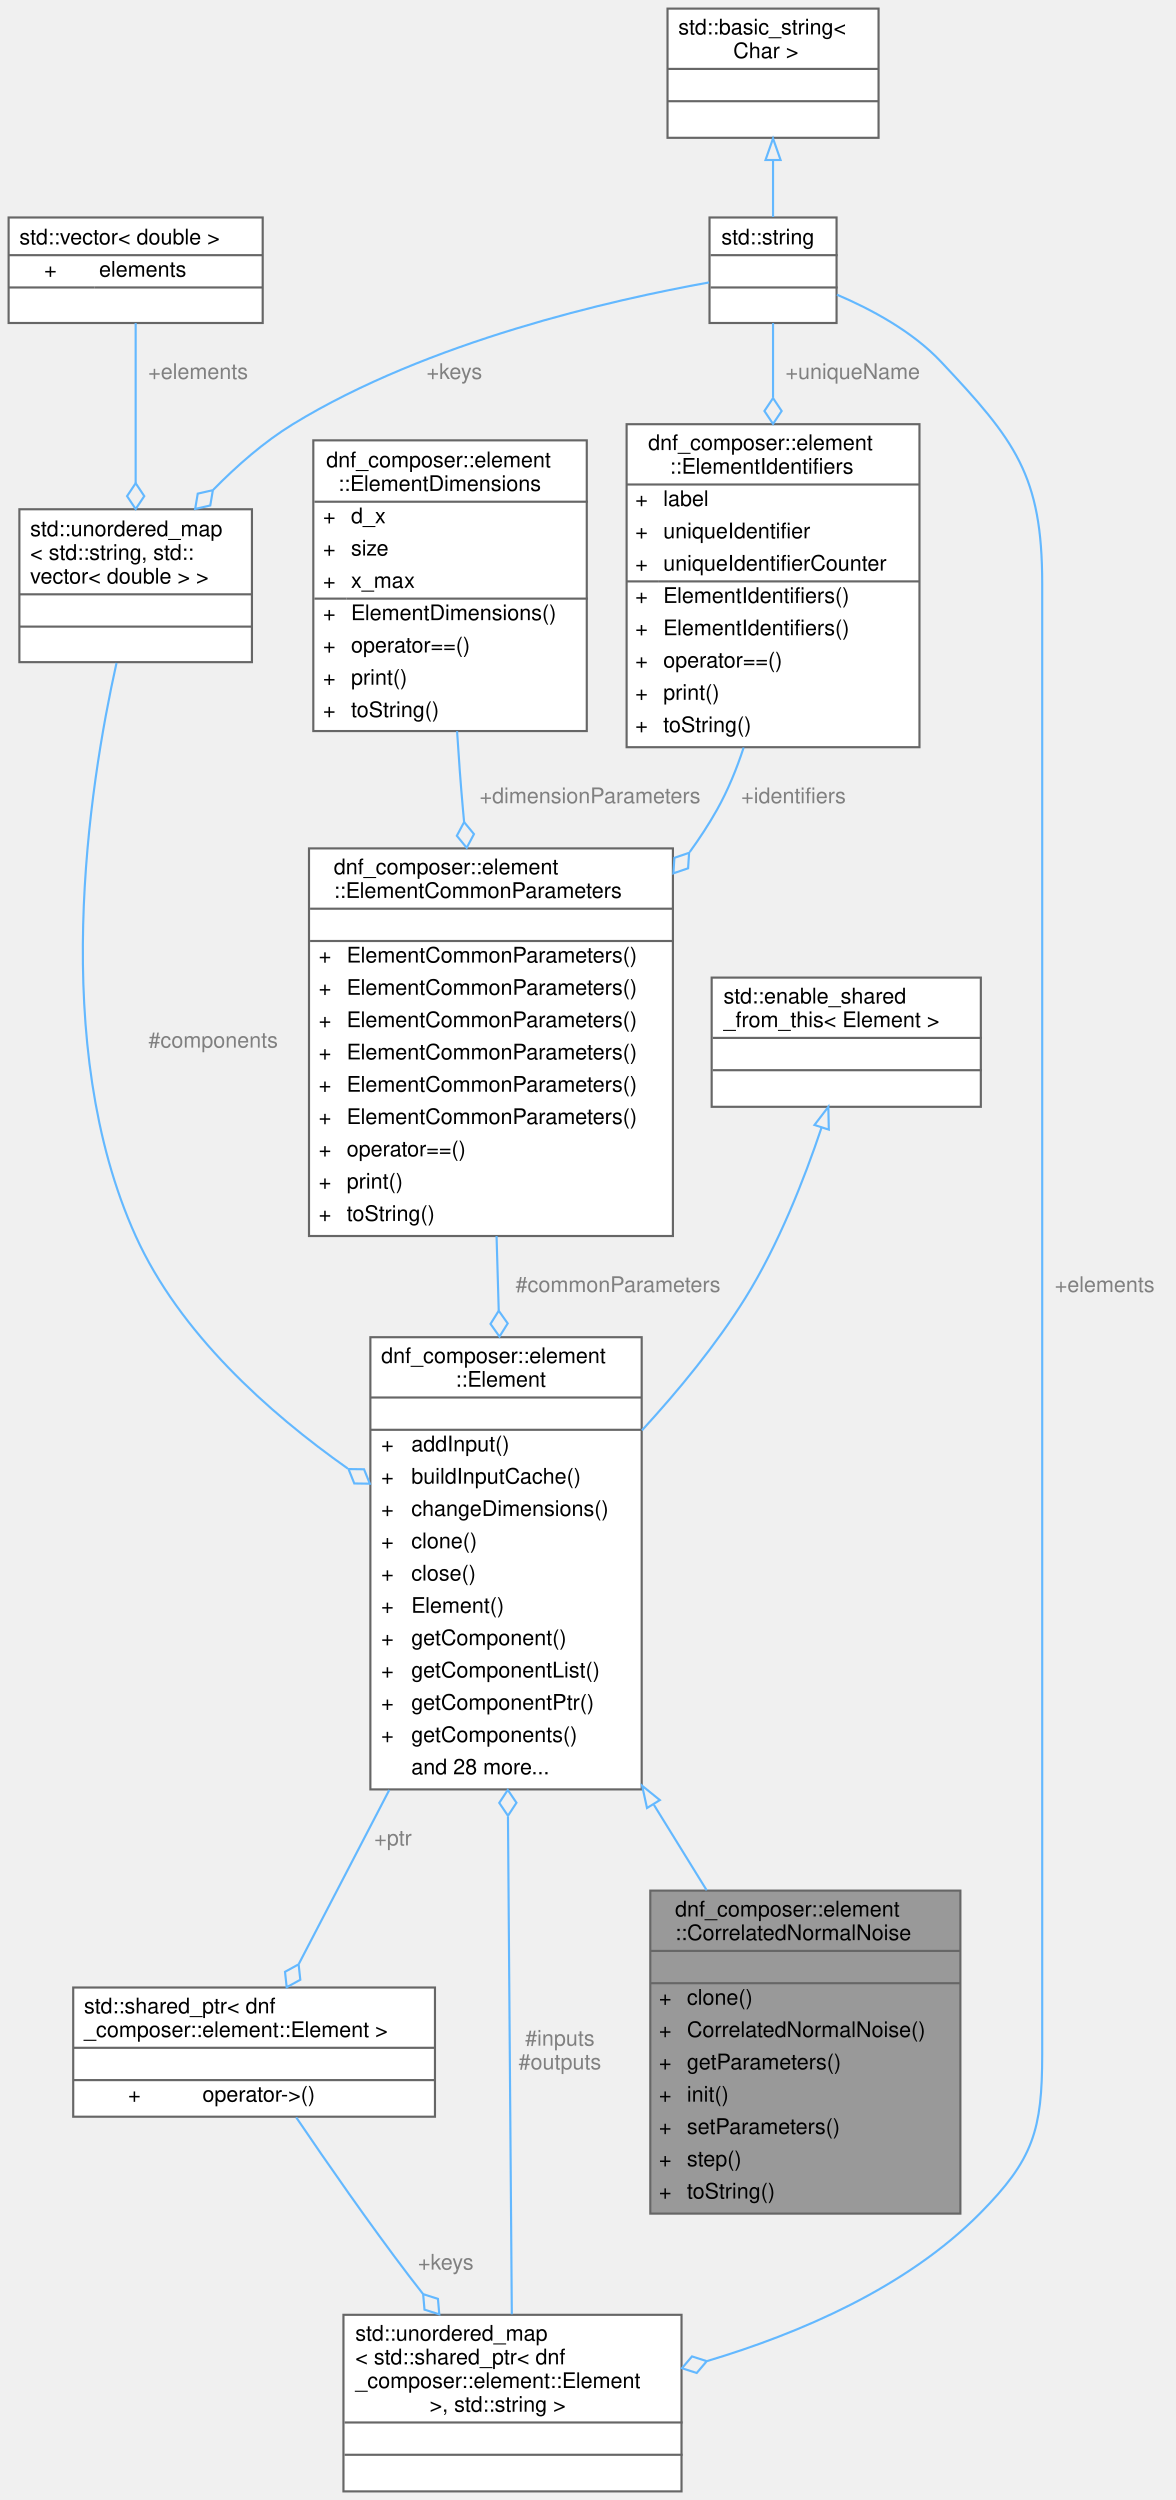
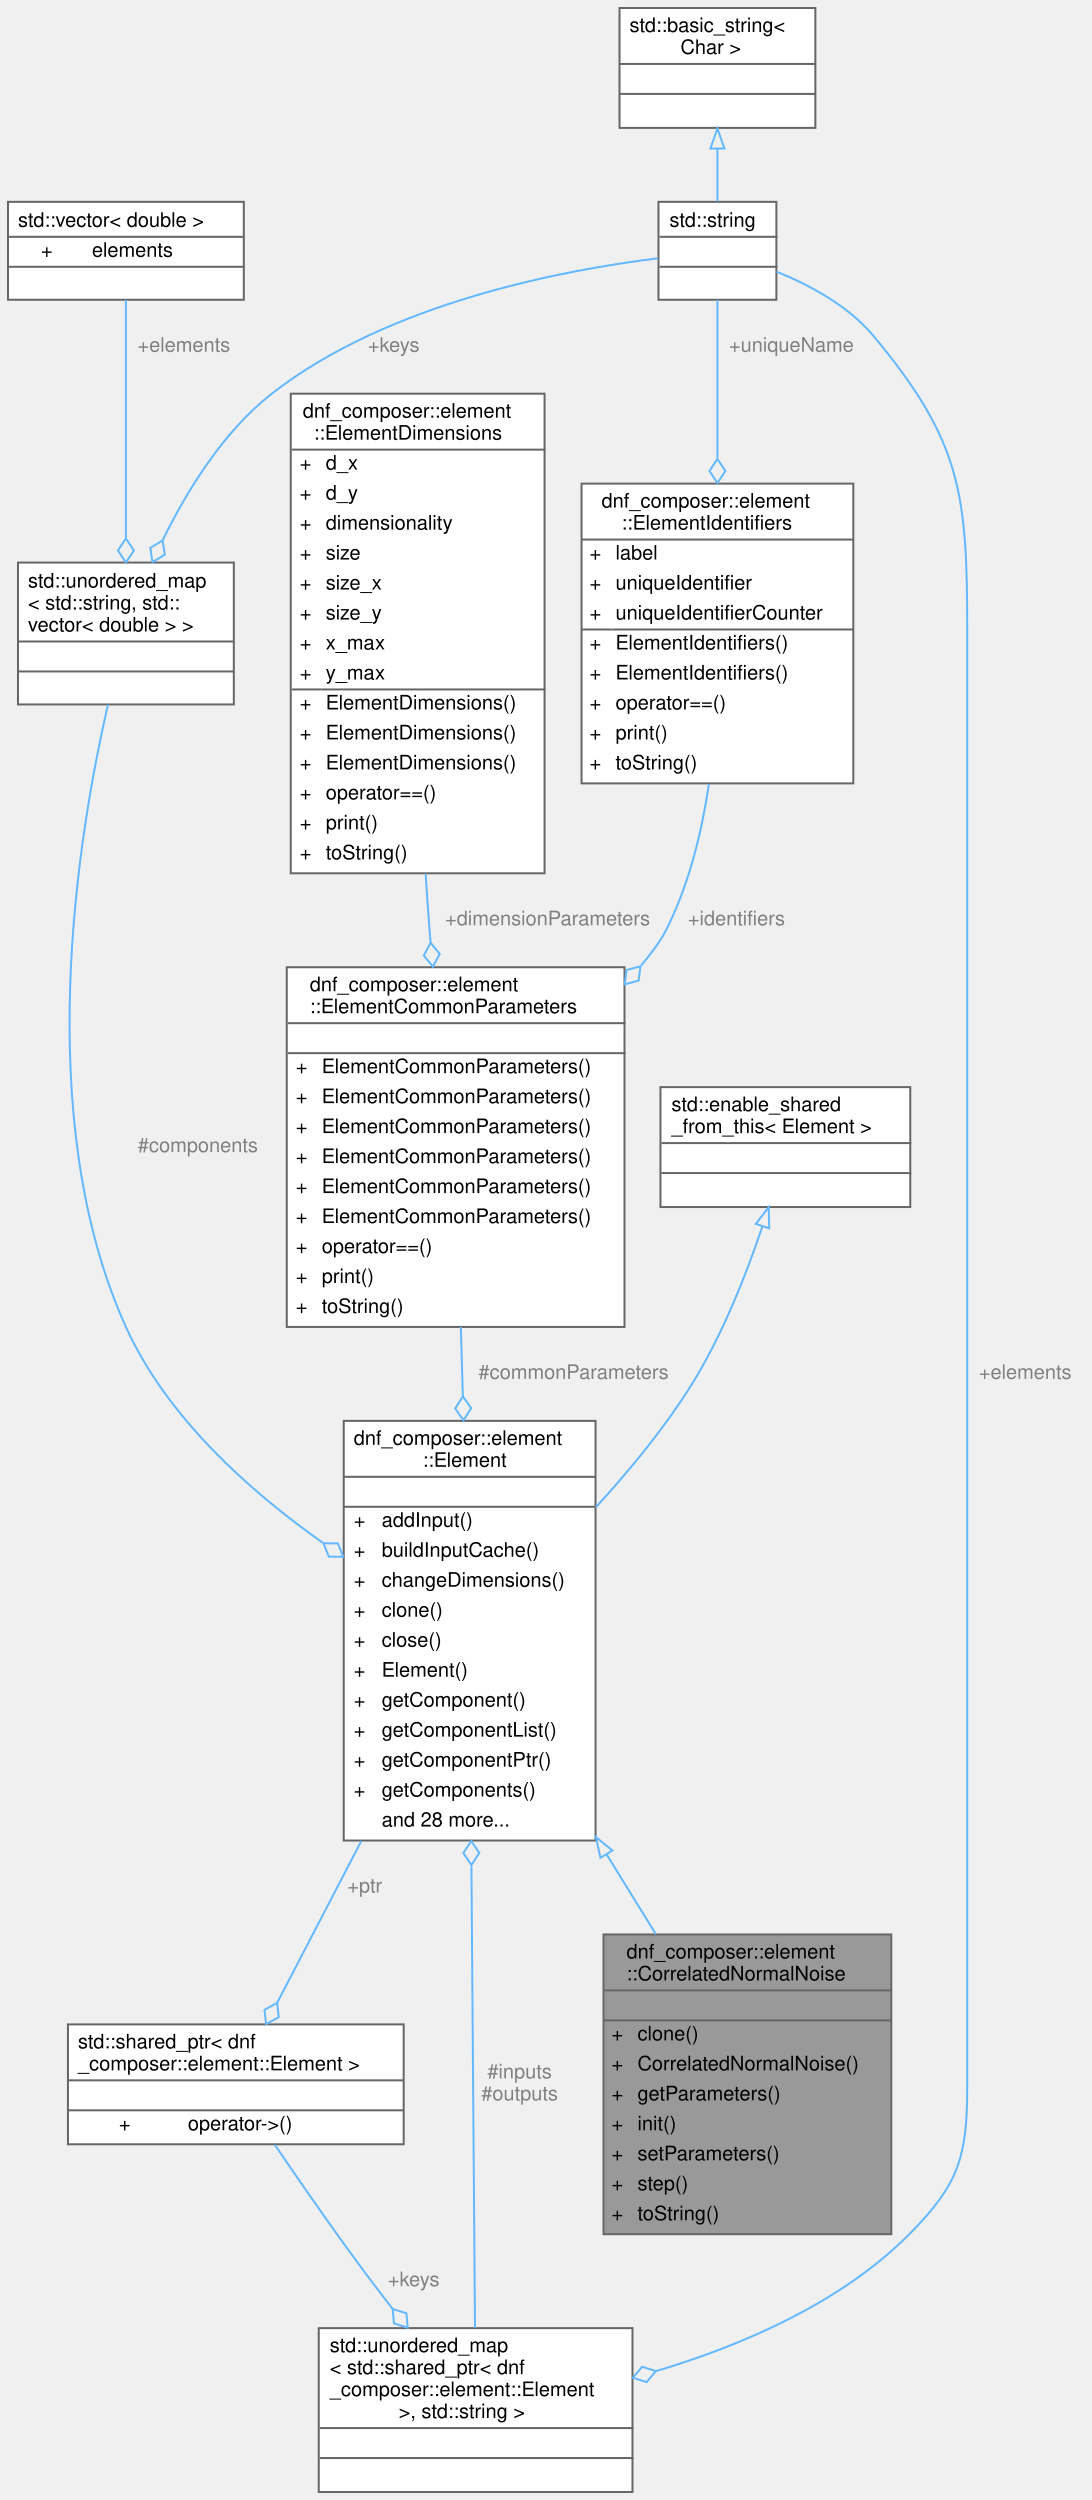
- <svg xmlns="http://www.w3.org/2000/svg" xmlns:xlink="http://www.w3.org/1999/xlink" width="546pt" height="1161pt" viewBox="0.00 0.00 546.00 1161.00">
-   <g id="graph0" class="graph" transform="scale(1 1) rotate(0) translate(4 1157)">
+ <svg xmlns="http://www.w3.org/2000/svg" xmlns:xlink="http://www.w3.org/1999/xlink" width="546pt" height="1251pt" viewBox="0.00 0.00 546.00 1251.00">
+   <g id="graph0" class="graph" transform="scale(1 1) rotate(0) translate(4 1247)">
    <g id="Node000001" class="node">
      <g id="a_Node000001">
        <a xlink:title="Spatially correlated Gaussian noise source — cedar-compatible.">
          <polygon fill="#999999" stroke="transparent" points="442,-279 298,-279 298,-129 442,-129 442,-279" />
          <text text-anchor="start" x="309.5" y="-267" font-family="Helvetica,sans-Serif" font-size="10.00">dnf_composer::element</text>
          <text text-anchor="start" x="309.5" y="-256" font-family="Helvetica,sans-Serif" font-size="10.00">::CorrelatedNormalNoise</text>
          <text text-anchor="start" x="368" y="-241" font-family="Helvetica,sans-Serif" font-size="10.00"> </text>
          <text text-anchor="start" x="302" y="-226" font-family="Helvetica,sans-Serif" font-size="10.00">+</text>
          <text text-anchor="start" x="315" y="-226" font-family="Helvetica,sans-Serif" font-size="10.00">clone()</text>
          <text text-anchor="start" x="302" y="-211" font-family="Helvetica,sans-Serif" font-size="10.00">+</text>
          <text text-anchor="start" x="315" y="-211" font-family="Helvetica,sans-Serif" font-size="10.00">CorrelatedNormalNoise()</text>
          <text text-anchor="start" x="302" y="-196" font-family="Helvetica,sans-Serif" font-size="10.00">+</text>
          <text text-anchor="start" x="315" y="-196" font-family="Helvetica,sans-Serif" font-size="10.00">getParameters()</text>
          <text text-anchor="start" x="302" y="-181" font-family="Helvetica,sans-Serif" font-size="10.00">+</text>
          <text text-anchor="start" x="315" y="-181" font-family="Helvetica,sans-Serif" font-size="10.00">init()</text>
          <text text-anchor="start" x="302" y="-166" font-family="Helvetica,sans-Serif" font-size="10.00">+</text>
          <text text-anchor="start" x="315" y="-166" font-family="Helvetica,sans-Serif" font-size="10.00">setParameters()</text>
          <text text-anchor="start" x="302" y="-151" font-family="Helvetica,sans-Serif" font-size="10.00">+</text>
          <text text-anchor="start" x="315" y="-151" font-family="Helvetica,sans-Serif" font-size="10.00">step()</text>
          <text text-anchor="start" x="302" y="-136" font-family="Helvetica,sans-Serif" font-size="10.00">+</text>
          <text text-anchor="start" x="315" y="-136" font-family="Helvetica,sans-Serif" font-size="10.00">toString()</text>
          <polygon fill="#666666" stroke="#666666" points="298,-251 298,-251 442,-251 442,-251 298,-251" />
          <polygon fill="#666666" stroke="#666666" points="298,-236 298,-236 442,-236 442,-236 298,-236" />
          <polygon fill="none" stroke="#666666" points="298,-129 298,-279 442,-279 442,-129 298,-129" />
        </a>
      </g>
    </g>
    <g id="Node000002" class="node">
      <g id="a_Node000002">
        <a xlink:href="classdnf__composer_1_1element_1_1Element.html" target="_top" xlink:title="Abstract base class for all simulation elements.">
          <polygon fill="white" stroke="transparent" points="294,-536 168,-536 168,-326 294,-326 294,-536" />
          <text text-anchor="start" x="173" y="-524" font-family="Helvetica,sans-Serif" font-size="10.00">dnf_composer::element</text>
          <text text-anchor="start" x="207.5" y="-513" font-family="Helvetica,sans-Serif" font-size="10.00">::Element</text>
          <text text-anchor="start" x="229" y="-498" font-family="Helvetica,sans-Serif" font-size="10.00"> </text>
          <text text-anchor="start" x="173" y="-483" font-family="Helvetica,sans-Serif" font-size="10.00">+</text>
          <text text-anchor="start" x="187" y="-483" font-family="Helvetica,sans-Serif" font-size="10.00">addInput()</text>
          <text text-anchor="start" x="173" y="-468" font-family="Helvetica,sans-Serif" font-size="10.00">+</text>
          <text text-anchor="start" x="187" y="-468" font-family="Helvetica,sans-Serif" font-size="10.00">buildInputCache()</text>
          <text text-anchor="start" x="173" y="-453" font-family="Helvetica,sans-Serif" font-size="10.00">+</text>
          <text text-anchor="start" x="187" y="-453" font-family="Helvetica,sans-Serif" font-size="10.00">changeDimensions()</text>
          <text text-anchor="start" x="173" y="-438" font-family="Helvetica,sans-Serif" font-size="10.00">+</text>
          <text text-anchor="start" x="187" y="-438" font-family="Helvetica,sans-Serif" font-size="10.00">clone()</text>
          <text text-anchor="start" x="173" y="-423" font-family="Helvetica,sans-Serif" font-size="10.00">+</text>
          <text text-anchor="start" x="187" y="-423" font-family="Helvetica,sans-Serif" font-size="10.00">close()</text>
          <text text-anchor="start" x="173" y="-408" font-family="Helvetica,sans-Serif" font-size="10.00">+</text>
          <text text-anchor="start" x="187" y="-408" font-family="Helvetica,sans-Serif" font-size="10.00">Element()</text>
          <text text-anchor="start" x="173" y="-393" font-family="Helvetica,sans-Serif" font-size="10.00">+</text>
          <text text-anchor="start" x="187" y="-393" font-family="Helvetica,sans-Serif" font-size="10.00">getComponent()</text>
          <text text-anchor="start" x="173" y="-378" font-family="Helvetica,sans-Serif" font-size="10.00">+</text>
          <text text-anchor="start" x="187" y="-378" font-family="Helvetica,sans-Serif" font-size="10.00">getComponentList()</text>
          <text text-anchor="start" x="173" y="-363" font-family="Helvetica,sans-Serif" font-size="10.00">+</text>
          <text text-anchor="start" x="187" y="-363" font-family="Helvetica,sans-Serif" font-size="10.00">getComponentPtr()</text>
          <text text-anchor="start" x="173" y="-348" font-family="Helvetica,sans-Serif" font-size="10.00">+</text>
          <text text-anchor="start" x="187" y="-348" font-family="Helvetica,sans-Serif" font-size="10.00">getComponents()</text>
          <text text-anchor="start" x="187" y="-333" font-family="Helvetica,sans-Serif" font-size="10.00">and 28 more...</text>
          <polygon fill="#666666" stroke="#666666" points="168,-508 168,-508 294,-508 294,-508 168,-508" />
          <polygon fill="#666666" stroke="#666666" points="168,-493 168,-493 294,-493 294,-493 168,-493" />
          <polygon fill="none" stroke="#666666" points="168,-326 168,-536 294,-536 294,-326 168,-326" />
        </a>
      </g>
    </g>
    <g id="edge1_Node000001_Node000002" class="edge">
      <g id="a_edge1_Node000001_Node000002">
        <a xlink:title=" ">
          <path fill="none" stroke="#63b8ff" d="M299.66,-318.86C307.98,-305.39 316.33,-291.88 324.2,-279.13" />
          <polygon fill="none" stroke="#63b8ff" points="296.47,-317.36 294.2,-327.7 302.43,-321.04 296.47,-317.36" />
        </a>
      </g>
    </g>
    <g id="Node000012" class="node">
      <g id="a_Node000012">
        <a xlink:title=" ">
          <polygon fill="white" stroke="transparent" points="198,-234 30,-234 30,-174 198,-174 198,-234" />
          <text text-anchor="start" x="35" y="-222" font-family="Helvetica,sans-Serif" font-size="10.00">std::shared_ptr&lt; dnf</text>
          <text text-anchor="start" x="35" y="-211" font-family="Helvetica,sans-Serif" font-size="10.00">_composer::element::Element &gt;</text>
          <text text-anchor="start" x="112" y="-196" font-family="Helvetica,sans-Serif" font-size="10.00"> </text>
          <text text-anchor="start" x="55.5" y="-181" font-family="Helvetica,sans-Serif" font-size="10.00">+</text>
          <text text-anchor="start" x="90" y="-181" font-family="Helvetica,sans-Serif" font-size="10.00">operator-&gt;()</text>
          <polygon fill="#666666" stroke="#666666" points="30,-206 30,-206 198,-206 198,-206 30,-206" />
          <polygon fill="#666666" stroke="#666666" points="30,-191 30,-191 198,-191 198,-191 30,-191" />
          <polygon fill="none" stroke="#666666" points="30,-174 30,-234 198,-234 198,-174 30,-174" />
        </a>
      </g>
    </g>
    <g id="edge13_Node000012_Node000002" class="edge">
      <g id="a_edge13_Node000012_Node000002">
        <a xlink:title=" ">
          <path fill="none" stroke="#63b8ff" d="M176.78,-325.73C161.85,-297.02 146.54,-267.58 134.78,-244.97" />
          <polygon fill="none" stroke="#63b8ff" points="134.68,-244.77 128.36,-241.29 129.14,-234.12 135.46,-237.6 134.68,-244.77" />
        </a>
      </g>
      <text text-anchor="middle" x="178.5" y="-300" font-family="Helvetica,sans-Serif" font-size="10.00" fill="grey"> +ptr</text>
    </g>
    <g id="Node000003" class="node">
      <g id="a_Node000003">
        <a xlink:title=" ">
          <polygon fill="white" stroke="transparent" points="451.5,-703 326.5,-703 326.5,-643 451.5,-643 451.5,-703" />
          <text text-anchor="start" x="332" y="-691" font-family="Helvetica,sans-Serif" font-size="10.00">std::enable_shared</text>
          <text text-anchor="start" x="332" y="-680" font-family="Helvetica,sans-Serif" font-size="10.00">_from_this&lt; Element &gt;</text>
          <text text-anchor="start" x="387.5" y="-665" font-family="Helvetica,sans-Serif" font-size="10.00"> </text>
          <text text-anchor="start" x="387.5" y="-650" font-family="Helvetica,sans-Serif" font-size="10.00"> </text>
          <polygon fill="#666666" stroke="#666666" points="327,-675 327,-675 452,-675 452,-675 327,-675" />
          <polygon fill="#666666" stroke="#666666" points="327,-660 327,-660 452,-660 452,-660 327,-660" />
          <polygon fill="none" stroke="#666666" points="326.5,-643 326.5,-703 451.5,-703 451.5,-643 326.5,-643" />
        </a>
      </g>
    </g>
    <g id="edge2_Node000002_Node000003" class="edge">
      <g id="a_edge2_Node000002_Node000003">
        <a xlink:title=" ">
          <path fill="none" stroke="#63b8ff" d="M377.48,-633.21C369.46,-609.34 357.44,-578.71 342,-554 328.57,-532.51 311.16,-511.3 294.12,-492.74" />
          <polygon fill="none" stroke="#63b8ff" points="374.24,-634.56 380.67,-642.98 380.9,-632.39 374.24,-634.56" />
        </a>
      </g>
    </g>
    <g id="Node000004" class="node">
      <g id="a_Node000004">
-         <a xlink:href="structdnf__composer_1_1element_1_1ElementCommonParameters.html" target="_top" xlink:title="Bundles identity and spatial dimensions passed to every Element constructor.">
+         <a xlink:href="structdnf__composer_1_1element_1_1ElementCommonParameters.html" target="_top" xlink:title=" ">
          <polygon fill="white" stroke="transparent" points="308.5,-763 139.5,-763 139.5,-583 308.5,-583 308.5,-763" />
          <text text-anchor="start" x="151" y="-751" font-family="Helvetica,sans-Serif" font-size="10.00">dnf_composer::element</text>
          <text text-anchor="start" x="151" y="-740" font-family="Helvetica,sans-Serif" font-size="10.00">::ElementCommonParameters</text>
          <text text-anchor="start" x="222.5" y="-725" font-family="Helvetica,sans-Serif" font-size="10.00"> </text>
          <text text-anchor="start" x="144" y="-710" font-family="Helvetica,sans-Serif" font-size="10.00">+</text>
          <text text-anchor="start" x="157" y="-710" font-family="Helvetica,sans-Serif" font-size="10.00">ElementCommonParameters()</text>
          <text text-anchor="start" x="144" y="-695" font-family="Helvetica,sans-Serif" font-size="10.00">+</text>
          <text text-anchor="start" x="157" y="-695" font-family="Helvetica,sans-Serif" font-size="10.00">ElementCommonParameters()</text>
          <text text-anchor="start" x="144" y="-680" font-family="Helvetica,sans-Serif" font-size="10.00">+</text>
          <text text-anchor="start" x="157" y="-680" font-family="Helvetica,sans-Serif" font-size="10.00">ElementCommonParameters()</text>
          <text text-anchor="start" x="144" y="-665" font-family="Helvetica,sans-Serif" font-size="10.00">+</text>
          <text text-anchor="start" x="157" y="-665" font-family="Helvetica,sans-Serif" font-size="10.00">ElementCommonParameters()</text>
          <text text-anchor="start" x="144" y="-650" font-family="Helvetica,sans-Serif" font-size="10.00">+</text>
          <text text-anchor="start" x="157" y="-650" font-family="Helvetica,sans-Serif" font-size="10.00">ElementCommonParameters()</text>
          <text text-anchor="start" x="144" y="-635" font-family="Helvetica,sans-Serif" font-size="10.00">+</text>
          <text text-anchor="start" x="157" y="-635" font-family="Helvetica,sans-Serif" font-size="10.00">ElementCommonParameters()</text>
          <text text-anchor="start" x="144" y="-620" font-family="Helvetica,sans-Serif" font-size="10.00">+</text>
          <text text-anchor="start" x="157" y="-620" font-family="Helvetica,sans-Serif" font-size="10.00">operator==()</text>
          <text text-anchor="start" x="144" y="-605" font-family="Helvetica,sans-Serif" font-size="10.00">+</text>
          <text text-anchor="start" x="157" y="-605" font-family="Helvetica,sans-Serif" font-size="10.00">print()</text>
          <text text-anchor="start" x="144" y="-590" font-family="Helvetica,sans-Serif" font-size="10.00">+</text>
          <text text-anchor="start" x="157" y="-590" font-family="Helvetica,sans-Serif" font-size="10.00">toString()</text>
          <polygon fill="#666666" stroke="#666666" points="140,-735 140,-735 309,-735 309,-735 140,-735" />
          <polygon fill="#666666" stroke="#666666" points="140,-720 140,-720 309,-720 309,-720 140,-720" />
          <polygon fill="none" stroke="#666666" points="139.5,-583 139.5,-763 308.5,-763 308.5,-583 139.5,-583" />
        </a>
      </g>
    </g>
    <g id="edge3_Node000002_Node000004" class="edge">
      <g id="a_edge3_Node000002_Node000004">
        <a xlink:title=" ">
          <path fill="none" stroke="#63b8ff" d="M226.6,-582.97C226.93,-571.69 227.27,-560.01 227.61,-548.37" />
          <polygon fill="none" stroke="#63b8ff" points="227.61,-548.28 223.79,-542.17 227.96,-536.28 231.78,-542.4 227.61,-548.28" />
        </a>
      </g>
      <text text-anchor="middle" x="283" y="-557" font-family="Helvetica,sans-Serif" font-size="10.00" fill="grey"> #commonParameters</text>
    </g>
    <g id="Node000005" class="node">
      <g id="a_Node000005">
-         <a xlink:href="structdnf__composer_1_1element_1_1ElementIdentifiers.html" target="_top" xlink:title="Identity information for an element: numeric ID, name, and type label.">
-           <polygon fill="white" stroke="transparent" points="423,-960 287,-960 287,-810 423,-810 423,-960" />
-           <text text-anchor="start" x="297" y="-948" font-family="Helvetica,sans-Serif" font-size="10.00">dnf_composer::element</text>
-           <text text-anchor="start" x="307" y="-937" font-family="Helvetica,sans-Serif" font-size="10.00">::ElementIdentifiers</text>
+         <a xlink:href="structdnf__composer_1_1element_1_1ElementIdentifiers.html" target="_top" xlink:title=" ">
+           <polygon fill="white" stroke="transparent" points="423,-1005 287,-1005 287,-855 423,-855 423,-1005" />
+           <text text-anchor="start" x="297" y="-993" font-family="Helvetica,sans-Serif" font-size="10.00">dnf_composer::element</text>
+           <text text-anchor="start" x="307" y="-982" font-family="Helvetica,sans-Serif" font-size="10.00">::ElementIdentifiers</text>
+           <text text-anchor="start" x="291" y="-967" font-family="Helvetica,sans-Serif" font-size="10.00">+</text>
+           <text text-anchor="start" x="304" y="-967" font-family="Helvetica,sans-Serif" font-size="10.00">label</text>
+           <text text-anchor="start" x="291" y="-952" font-family="Helvetica,sans-Serif" font-size="10.00">+</text>
+           <text text-anchor="start" x="304" y="-952" font-family="Helvetica,sans-Serif" font-size="10.00">uniqueIdentifier</text>
+           <text text-anchor="start" x="291" y="-937" font-family="Helvetica,sans-Serif" font-size="10.00">+</text>
+           <text text-anchor="start" x="304" y="-937" font-family="Helvetica,sans-Serif" font-size="10.00">uniqueIdentifierCounter</text>
          <text text-anchor="start" x="291" y="-922" font-family="Helvetica,sans-Serif" font-size="10.00">+</text>
-           <text text-anchor="start" x="304" y="-922" font-family="Helvetica,sans-Serif" font-size="10.00">label</text>
+           <text text-anchor="start" x="304" y="-922" font-family="Helvetica,sans-Serif" font-size="10.00">ElementIdentifiers()</text>
          <text text-anchor="start" x="291" y="-907" font-family="Helvetica,sans-Serif" font-size="10.00">+</text>
-           <text text-anchor="start" x="304" y="-907" font-family="Helvetica,sans-Serif" font-size="10.00">uniqueIdentifier</text>
+           <text text-anchor="start" x="304" y="-907" font-family="Helvetica,sans-Serif" font-size="10.00">ElementIdentifiers()</text>
          <text text-anchor="start" x="291" y="-892" font-family="Helvetica,sans-Serif" font-size="10.00">+</text>
-           <text text-anchor="start" x="304" y="-892" font-family="Helvetica,sans-Serif" font-size="10.00">uniqueIdentifierCounter</text>
+           <text text-anchor="start" x="304" y="-892" font-family="Helvetica,sans-Serif" font-size="10.00">operator==()</text>
          <text text-anchor="start" x="291" y="-877" font-family="Helvetica,sans-Serif" font-size="10.00">+</text>
-           <text text-anchor="start" x="304" y="-877" font-family="Helvetica,sans-Serif" font-size="10.00">ElementIdentifiers()</text>
+           <text text-anchor="start" x="304" y="-877" font-family="Helvetica,sans-Serif" font-size="10.00">print()</text>
          <text text-anchor="start" x="291" y="-862" font-family="Helvetica,sans-Serif" font-size="10.00">+</text>
-           <text text-anchor="start" x="304" y="-862" font-family="Helvetica,sans-Serif" font-size="10.00">ElementIdentifiers()</text>
-           <text text-anchor="start" x="291" y="-847" font-family="Helvetica,sans-Serif" font-size="10.00">+</text>
-           <text text-anchor="start" x="304" y="-847" font-family="Helvetica,sans-Serif" font-size="10.00">operator==()</text>
-           <text text-anchor="start" x="291" y="-832" font-family="Helvetica,sans-Serif" font-size="10.00">+</text>
-           <text text-anchor="start" x="304" y="-832" font-family="Helvetica,sans-Serif" font-size="10.00">print()</text>
-           <text text-anchor="start" x="291" y="-817" font-family="Helvetica,sans-Serif" font-size="10.00">+</text>
-           <text text-anchor="start" x="304" y="-817" font-family="Helvetica,sans-Serif" font-size="10.00">toString()</text>
-           <polygon fill="#666666" stroke="#666666" points="287,-932 287,-932 423,-932 423,-932 287,-932" />
-           <polygon fill="#666666" stroke="#666666" points="287,-887 287,-887 302,-887 302,-887 287,-887" />
-           <polygon fill="#666666" stroke="#666666" points="302,-887 302,-887 423,-887 423,-887 302,-887" />
-           <polygon fill="none" stroke="#666666" points="287,-810 287,-960 423,-960 423,-810 287,-810" />
+           <text text-anchor="start" x="304" y="-862" font-family="Helvetica,sans-Serif" font-size="10.00">toString()</text>
+           <polygon fill="#666666" stroke="#666666" points="287,-977 287,-977 423,-977 423,-977 287,-977" />
+           <polygon fill="#666666" stroke="#666666" points="287,-932 287,-932 302,-932 302,-932 287,-932" />
+           <polygon fill="#666666" stroke="#666666" points="302,-932 302,-932 423,-932 423,-932 302,-932" />
+           <polygon fill="none" stroke="#666666" points="287,-855 287,-1005 423,-1005 423,-855 287,-855" />
        </a>
      </g>
    </g>
    <g id="edge4_Node000004_Node000005" class="edge">
      <g id="a_edge4_Node000004_Node000005">
        <a xlink:title=" ">
-           <path fill="none" stroke="#63b8ff" d="M341.36,-809.85C338.07,-799.82 334.01,-789.93 329,-781 325.24,-774.3 320.95,-767.72 316.3,-761.32" />
-           <polygon fill="none" stroke="#63b8ff" points="316.02,-760.96 309.19,-758.63 308.72,-751.43 315.55,-753.76 316.02,-760.96" />
+           <path fill="none" stroke="#63b8ff" d="M350.76,-854.69C347.11,-830.2 340.57,-803.5 329,-781 326.59,-776.31 322.3,-770.41 316.8,-763.82" />
+           <polygon fill="none" stroke="#63b8ff" points="316.5,-763.48 309.54,-761.59 308.6,-754.44 315.56,-756.32 316.5,-763.48" />
        </a>
      </g>
      <text text-anchor="middle" x="364.5" y="-784" font-family="Helvetica,sans-Serif" font-size="10.00" fill="grey"> +identifiers</text>
    </g>
    <g id="Node000006" class="node">
      <g id="a_Node000006">
        <a xlink:title=" ">
-           <polygon fill="white" stroke="transparent" points="384.5,-1056 325.5,-1056 325.5,-1007 384.5,-1007 384.5,-1056" />
-           <text text-anchor="start" x="331" y="-1043.5" font-family="Helvetica,sans-Serif" font-size="10.00">std::string</text>
-           <text text-anchor="start" x="353.5" y="-1028.5" font-family="Helvetica,sans-Serif" font-size="10.00"> </text>
-           <text text-anchor="start" x="353.5" y="-1013.5" font-family="Helvetica,sans-Serif" font-size="10.00"> </text>
-           <polygon fill="#666666" stroke="#666666" points="326,-1038.5 326,-1038.5 385,-1038.5 385,-1038.5 326,-1038.5" />
-           <polygon fill="#666666" stroke="#666666" points="326,-1023.5 326,-1023.5 385,-1023.5 385,-1023.5 326,-1023.5" />
-           <polygon fill="none" stroke="#666666" points="325.5,-1007 325.5,-1056 384.5,-1056 384.5,-1007 325.5,-1007" />
+           <polygon fill="white" stroke="transparent" points="384.5,-1146 325.5,-1146 325.5,-1097 384.5,-1097 384.5,-1146" />
+           <text text-anchor="start" x="331" y="-1133.5" font-family="Helvetica,sans-Serif" font-size="10.00">std::string</text>
+           <text text-anchor="start" x="353.5" y="-1118.5" font-family="Helvetica,sans-Serif" font-size="10.00"> </text>
+           <text text-anchor="start" x="353.5" y="-1103.5" font-family="Helvetica,sans-Serif" font-size="10.00"> </text>
+           <polygon fill="#666666" stroke="#666666" points="326,-1128.5 326,-1128.5 385,-1128.5 385,-1128.5 326,-1128.5" />
+           <polygon fill="#666666" stroke="#666666" points="326,-1113.5 326,-1113.5 385,-1113.5 385,-1113.5 326,-1113.5" />
+           <polygon fill="none" stroke="#666666" points="325.5,-1097 325.5,-1146 384.5,-1146 384.5,-1097 325.5,-1097" />
        </a>
      </g>
    </g>
    <g id="edge5_Node000005_Node000006" class="edge">
      <g id="a_edge5_Node000005_Node000006">
        <a xlink:title=" ">
-           <path fill="none" stroke="#63b8ff" d="M355,-1006.96C355,-997.14 355,-985.08 355,-972.41" />
-           <polygon fill="none" stroke="#63b8ff" points="355,-972.13 351,-966.13 355,-960.13 359,-966.13 355,-972.13" />
-         </a>
-       </g>
-       <text text-anchor="middle" x="392" y="-981" font-family="Helvetica,sans-Serif" font-size="10.00" fill="grey"> +uniqueName</text>
+           <path fill="none" stroke="#63b8ff" d="M355,-1096.88C355,-1076.83 355,-1046.76 355,-1017.7" />
+           <polygon fill="none" stroke="#63b8ff" points="355,-1017.34 351,-1011.34 355,-1005.34 359,-1011.34 355,-1017.34" />
+         </a>
+       </g>
+       <text text-anchor="middle" x="392" y="-1071" font-family="Helvetica,sans-Serif" font-size="10.00" fill="grey"> +uniqueName</text>
    </g>
    <g id="Node000009" class="node">
      <g id="a_Node000009">
        <a xlink:title=" ">
-           <polygon fill="white" stroke="transparent" points="113,-920.5 5,-920.5 5,-849.5 113,-849.5 113,-920.5" />
-           <text text-anchor="start" x="10" y="-908" font-family="Helvetica,sans-Serif" font-size="10.00">std::unordered_map</text>
-           <text text-anchor="start" x="10" y="-897" font-family="Helvetica,sans-Serif" font-size="10.00">&lt; std::string, std::</text>
-           <text text-anchor="start" x="10" y="-886" font-family="Helvetica,sans-Serif" font-size="10.00">vector&lt; double &gt; &gt;</text>
-           <text text-anchor="start" x="57" y="-871" font-family="Helvetica,sans-Serif" font-size="10.00"> </text>
-           <text text-anchor="start" x="57" y="-856" font-family="Helvetica,sans-Serif" font-size="10.00"> </text>
-           <polygon fill="#666666" stroke="#666666" points="5,-881 5,-881 113,-881 113,-881 5,-881" />
-           <polygon fill="#666666" stroke="#666666" points="5,-866 5,-866 113,-866 113,-866 5,-866" />
-           <polygon fill="none" stroke="#666666" points="5,-849.5 5,-920.5 113,-920.5 113,-849.5 5,-849.5" />
+           <polygon fill="white" stroke="transparent" points="113,-965.5 5,-965.5 5,-894.5 113,-894.5 113,-965.5" />
+           <text text-anchor="start" x="10" y="-953" font-family="Helvetica,sans-Serif" font-size="10.00">std::unordered_map</text>
+           <text text-anchor="start" x="10" y="-942" font-family="Helvetica,sans-Serif" font-size="10.00">&lt; std::string, std::</text>
+           <text text-anchor="start" x="10" y="-931" font-family="Helvetica,sans-Serif" font-size="10.00">vector&lt; double &gt; &gt;</text>
+           <text text-anchor="start" x="57" y="-916" font-family="Helvetica,sans-Serif" font-size="10.00"> </text>
+           <text text-anchor="start" x="57" y="-901" font-family="Helvetica,sans-Serif" font-size="10.00"> </text>
+           <polygon fill="#666666" stroke="#666666" points="5,-926 5,-926 113,-926 113,-926 5,-926" />
+           <polygon fill="#666666" stroke="#666666" points="5,-911 5,-911 113,-911 113,-911 5,-911" />
+           <polygon fill="none" stroke="#666666" points="5,-894.5 5,-965.5 113,-965.5 113,-894.5 5,-894.5" />
        </a>
      </g>
    </g>
    <g id="edge9_Node000009_Node000006" class="edge">
      <g id="a_edge9_Node000009_Node000006">
        <a xlink:title=" ">
-           <path fill="none" stroke="#63b8ff" d="M325.3,-1025.84C280.68,-1017.83 194.86,-998.47 132,-960 118.64,-951.82 105.95,-940.68 95.01,-929.53" />
-           <polygon fill="none" stroke="#63b8ff" points="94.86,-929.37 87.83,-927.75 86.63,-920.64 93.65,-922.26 94.86,-929.37" />
-         </a>
-       </g>
-       <text text-anchor="middle" x="207" y="-981" font-family="Helvetica,sans-Serif" font-size="10.00" fill="grey"> +keys</text>
+           <path fill="none" stroke="#63b8ff" d="M325.22,-1117.73C279.34,-1112.12 190.55,-1095.76 132,-1050 107.74,-1031.04 89.58,-1001.59 77.44,-976.73" />
+           <polygon fill="none" stroke="#63b8ff" points="77.36,-976.56 71.2,-972.82 72.29,-965.69 78.45,-969.43 77.36,-976.56" />
+         </a>
+       </g>
+       <text text-anchor="middle" x="193" y="-1071" font-family="Helvetica,sans-Serif" font-size="10.00" fill="grey"> +keys</text>
    </g>
    <g id="Node000011" class="node">
      <g id="a_Node000011">
        <a xlink:title=" ">
          <polygon fill="white" stroke="transparent" points="312.5,-82 155.5,-82 155.5,0 312.5,0 312.5,-82" />
          <text text-anchor="start" x="161" y="-70" font-family="Helvetica,sans-Serif" font-size="10.00">std::unordered_map</text>
          <text text-anchor="start" x="161" y="-59" font-family="Helvetica,sans-Serif" font-size="10.00">&lt; std::shared_ptr&lt; dnf</text>
          <text text-anchor="start" x="161" y="-48" font-family="Helvetica,sans-Serif" font-size="10.00">_composer::element::Element</text>
          <text text-anchor="start" x="195.5" y="-37" font-family="Helvetica,sans-Serif" font-size="10.00"> &gt;, std::string &gt;</text>
          <text text-anchor="start" x="232.5" y="-22" font-family="Helvetica,sans-Serif" font-size="10.00"> </text>
          <text text-anchor="start" x="232.5" y="-7" font-family="Helvetica,sans-Serif" font-size="10.00"> </text>
          <polygon fill="#666666" stroke="#666666" points="156,-32 156,-32 313,-32 313,-32 156,-32" />
          <polygon fill="#666666" stroke="#666666" points="156,-17 156,-17 313,-17 313,-17 156,-17" />
          <polygon fill="none" stroke="#666666" points="155.5,0 155.5,-82 312.5,-82 312.5,0 155.5,0" />
        </a>
      </g>
    </g>
    <g id="edge14_Node000011_Node000006" class="edge">
      <g id="a_edge14_Node000011_Node000006">
        <a xlink:title=" ">
-           <path fill="none" stroke="#63b8ff" d="M384.67,-1020.15C400.65,-1013.35 419.76,-1003.08 433,-989 467.48,-952.35 480,-936.32 480,-886 480,-886 480,-886 480,-203 480,-167.68 475.88,-154.08 451,-129 416.89,-94.62 367.44,-73.39 324.36,-60.52" />
+           <path fill="none" stroke="#63b8ff" d="M384.57,-1111.06C400.93,-1104.46 420.43,-1094.08 433,-1079 477.18,-1025.98 480,-1000.01 480,-931 480,-931 480,-931 480,-203 480,-167.68 475.88,-154.08 451,-129 416.89,-94.62 367.44,-73.39 324.36,-60.52" />
          <polygon fill="none" stroke="#63b8ff" points="324.22,-60.48 317.36,-62.68 312.69,-57.19 319.55,-54.99 324.22,-60.48" />
        </a>
      </g>
      <text text-anchor="middle" x="509" y="-557" font-family="Helvetica,sans-Serif" font-size="10.00" fill="grey"> +elements</text>
    </g>
    <g id="Node000007" class="node">
      <g id="a_Node000007">
        <a xlink:title=" ">
-           <polygon fill="white" stroke="transparent" points="404,-1153 306,-1153 306,-1093 404,-1093 404,-1153" />
-           <text text-anchor="start" x="311" y="-1141" font-family="Helvetica,sans-Serif" font-size="10.00">std::basic_string&lt;</text>
-           <text text-anchor="start" x="336.5" y="-1130" font-family="Helvetica,sans-Serif" font-size="10.00"> Char &gt;</text>
-           <text text-anchor="start" x="353" y="-1115" font-family="Helvetica,sans-Serif" font-size="10.00"> </text>
-           <text text-anchor="start" x="353" y="-1100" font-family="Helvetica,sans-Serif" font-size="10.00"> </text>
-           <polygon fill="#666666" stroke="#666666" points="306,-1125 306,-1125 404,-1125 404,-1125 306,-1125" />
-           <polygon fill="#666666" stroke="#666666" points="306,-1110 306,-1110 404,-1110 404,-1110 306,-1110" />
-           <polygon fill="none" stroke="#666666" points="306,-1093 306,-1153 404,-1153 404,-1093 306,-1093" />
+           <polygon fill="white" stroke="transparent" points="404,-1243 306,-1243 306,-1183 404,-1183 404,-1243" />
+           <text text-anchor="start" x="311" y="-1231" font-family="Helvetica,sans-Serif" font-size="10.00">std::basic_string&lt;</text>
+           <text text-anchor="start" x="336.5" y="-1220" font-family="Helvetica,sans-Serif" font-size="10.00"> Char &gt;</text>
+           <text text-anchor="start" x="353" y="-1205" font-family="Helvetica,sans-Serif" font-size="10.00"> </text>
+           <text text-anchor="start" x="353" y="-1190" font-family="Helvetica,sans-Serif" font-size="10.00"> </text>
+           <polygon fill="#666666" stroke="#666666" points="306,-1215 306,-1215 404,-1215 404,-1215 306,-1215" />
+           <polygon fill="#666666" stroke="#666666" points="306,-1200 306,-1200 404,-1200 404,-1200 306,-1200" />
+           <polygon fill="none" stroke="#666666" points="306,-1183 306,-1243 404,-1243 404,-1183 306,-1183" />
        </a>
      </g>
    </g>
    <g id="edge6_Node000006_Node000007" class="edge">
      <g id="a_edge6_Node000006_Node000007">
        <a xlink:title=" ">
-           <path fill="none" stroke="#63b8ff" d="M355,-1082.41C355,-1073.47 355,-1064.25 355,-1056.21" />
-           <polygon fill="none" stroke="#63b8ff" points="351.5,-1082.69 355,-1092.69 358.5,-1082.69 351.5,-1082.69" />
+           <path fill="none" stroke="#63b8ff" d="M355,-1172.41C355,-1163.47 355,-1154.25 355,-1146.21" />
+           <polygon fill="none" stroke="#63b8ff" points="351.5,-1172.69 355,-1182.69 358.5,-1172.69 351.5,-1172.69" />
        </a>
      </g>
    </g>
    <g id="Node000008" class="node">
      <g id="a_Node000008">
-         <a xlink:href="structdnf__composer_1_1element_1_1ElementDimensions.html" target="_top" xlink:title="Spatial discretization of a one-dimensional field.">
-           <polygon fill="white" stroke="transparent" points="268.5,-952.5 141.5,-952.5 141.5,-817.5 268.5,-817.5 268.5,-952.5" />
-           <text text-anchor="start" x="147.5" y="-940" font-family="Helvetica,sans-Serif" font-size="10.00">dnf_composer::element</text>
-           <text text-anchor="start" x="153" y="-929" font-family="Helvetica,sans-Serif" font-size="10.00">::ElementDimensions</text>
-           <text text-anchor="start" x="146" y="-914" font-family="Helvetica,sans-Serif" font-size="10.00">+</text>
-           <text text-anchor="start" x="159" y="-914" font-family="Helvetica,sans-Serif" font-size="10.00">d_x</text>
-           <text text-anchor="start" x="146" y="-899" font-family="Helvetica,sans-Serif" font-size="10.00">+</text>
-           <text text-anchor="start" x="159" y="-899" font-family="Helvetica,sans-Serif" font-size="10.00">size</text>
-           <text text-anchor="start" x="146" y="-884" font-family="Helvetica,sans-Serif" font-size="10.00">+</text>
-           <text text-anchor="start" x="159" y="-884" font-family="Helvetica,sans-Serif" font-size="10.00">x_max</text>
-           <text text-anchor="start" x="146" y="-869" font-family="Helvetica,sans-Serif" font-size="10.00">+</text>
-           <text text-anchor="start" x="159" y="-869" font-family="Helvetica,sans-Serif" font-size="10.00">ElementDimensions()</text>
-           <text text-anchor="start" x="146" y="-854" font-family="Helvetica,sans-Serif" font-size="10.00">+</text>
-           <text text-anchor="start" x="159" y="-854" font-family="Helvetica,sans-Serif" font-size="10.00">operator==()</text>
-           <text text-anchor="start" x="146" y="-839" font-family="Helvetica,sans-Serif" font-size="10.00">+</text>
-           <text text-anchor="start" x="159" y="-839" font-family="Helvetica,sans-Serif" font-size="10.00">print()</text>
-           <text text-anchor="start" x="146" y="-824" font-family="Helvetica,sans-Serif" font-size="10.00">+</text>
-           <text text-anchor="start" x="159" y="-824" font-family="Helvetica,sans-Serif" font-size="10.00">toString()</text>
-           <polygon fill="#666666" stroke="#666666" points="142,-924 142,-924 269,-924 269,-924 142,-924" />
-           <polygon fill="#666666" stroke="#666666" points="142,-879 142,-879 157,-879 157,-879 142,-879" />
-           <polygon fill="#666666" stroke="#666666" points="157,-879 157,-879 269,-879 269,-879 157,-879" />
-           <polygon fill="none" stroke="#666666" points="141.5,-817.5 141.5,-952.5 268.5,-952.5 268.5,-817.5 141.5,-817.5" />
+         <a xlink:href="structdnf__composer_1_1element_1_1ElementDimensions.html" target="_top" xlink:title=" ">
+           <polygon fill="white" stroke="transparent" points="268.5,-1050 141.5,-1050 141.5,-810 268.5,-810 268.5,-1050" />
+           <text text-anchor="start" x="147.5" y="-1038" font-family="Helvetica,sans-Serif" font-size="10.00">dnf_composer::element</text>
+           <text text-anchor="start" x="153" y="-1027" font-family="Helvetica,sans-Serif" font-size="10.00">::ElementDimensions</text>
+           <text text-anchor="start" x="146" y="-1012" font-family="Helvetica,sans-Serif" font-size="10.00">+</text>
+           <text text-anchor="start" x="159" y="-1012" font-family="Helvetica,sans-Serif" font-size="10.00">d_x</text>
+           <text text-anchor="start" x="146" y="-997" font-family="Helvetica,sans-Serif" font-size="10.00">+</text>
+           <text text-anchor="start" x="159" y="-997" font-family="Helvetica,sans-Serif" font-size="10.00">d_y</text>
+           <text text-anchor="start" x="146" y="-982" font-family="Helvetica,sans-Serif" font-size="10.00">+</text>
+           <text text-anchor="start" x="159" y="-982" font-family="Helvetica,sans-Serif" font-size="10.00">dimensionality</text>
+           <text text-anchor="start" x="146" y="-967" font-family="Helvetica,sans-Serif" font-size="10.00">+</text>
+           <text text-anchor="start" x="159" y="-967" font-family="Helvetica,sans-Serif" font-size="10.00">size</text>
+           <text text-anchor="start" x="146" y="-952" font-family="Helvetica,sans-Serif" font-size="10.00">+</text>
+           <text text-anchor="start" x="159" y="-952" font-family="Helvetica,sans-Serif" font-size="10.00">size_x</text>
+           <text text-anchor="start" x="146" y="-937" font-family="Helvetica,sans-Serif" font-size="10.00">+</text>
+           <text text-anchor="start" x="159" y="-937" font-family="Helvetica,sans-Serif" font-size="10.00">size_y</text>
+           <text text-anchor="start" x="146" y="-922" font-family="Helvetica,sans-Serif" font-size="10.00">+</text>
+           <text text-anchor="start" x="159" y="-922" font-family="Helvetica,sans-Serif" font-size="10.00">x_max</text>
+           <text text-anchor="start" x="146" y="-907" font-family="Helvetica,sans-Serif" font-size="10.00">+</text>
+           <text text-anchor="start" x="159" y="-907" font-family="Helvetica,sans-Serif" font-size="10.00">y_max</text>
+           <text text-anchor="start" x="146" y="-892" font-family="Helvetica,sans-Serif" font-size="10.00">+</text>
+           <text text-anchor="start" x="159" y="-892" font-family="Helvetica,sans-Serif" font-size="10.00">ElementDimensions()</text>
+           <text text-anchor="start" x="146" y="-877" font-family="Helvetica,sans-Serif" font-size="10.00">+</text>
+           <text text-anchor="start" x="159" y="-877" font-family="Helvetica,sans-Serif" font-size="10.00">ElementDimensions()</text>
+           <text text-anchor="start" x="146" y="-862" font-family="Helvetica,sans-Serif" font-size="10.00">+</text>
+           <text text-anchor="start" x="159" y="-862" font-family="Helvetica,sans-Serif" font-size="10.00">ElementDimensions()</text>
+           <text text-anchor="start" x="146" y="-847" font-family="Helvetica,sans-Serif" font-size="10.00">+</text>
+           <text text-anchor="start" x="159" y="-847" font-family="Helvetica,sans-Serif" font-size="10.00">operator==()</text>
+           <text text-anchor="start" x="146" y="-832" font-family="Helvetica,sans-Serif" font-size="10.00">+</text>
+           <text text-anchor="start" x="159" y="-832" font-family="Helvetica,sans-Serif" font-size="10.00">print()</text>
+           <text text-anchor="start" x="146" y="-817" font-family="Helvetica,sans-Serif" font-size="10.00">+</text>
+           <text text-anchor="start" x="159" y="-817" font-family="Helvetica,sans-Serif" font-size="10.00">toString()</text>
+           <polygon fill="#666666" stroke="#666666" points="142,-1022 142,-1022 269,-1022 269,-1022 142,-1022" />
+           <polygon fill="#666666" stroke="#666666" points="142,-902 142,-902 157,-902 157,-902 142,-902" />
+           <polygon fill="#666666" stroke="#666666" points="157,-902 157,-902 269,-902 269,-902 157,-902" />
+           <polygon fill="none" stroke="#666666" points="141.5,-810 141.5,-1050 268.5,-1050 268.5,-810 141.5,-810" />
        </a>
      </g>
    </g>
    <g id="edge7_Node000004_Node000008" class="edge">
      <g id="a_edge7_Node000004_Node000008">
        <a xlink:title=" ">
-           <path fill="none" stroke="#63b8ff" d="M208.26,-817.47C209.03,-805.32 209.94,-792.77 211,-781 211.17,-779.1 211.35,-777.19 211.53,-775.26" />
-           <polygon fill="none" stroke="#63b8ff" points="211.53,-775.22 208.15,-768.86 212.73,-763.28 216.11,-769.65 211.53,-775.22" />
+           <path fill="none" stroke="#63b8ff" d="M209,-809.8C209.58,-800.05 210.24,-790.36 211,-781 211.15,-779.1 211.32,-777.19 211.48,-775.26" />
+           <polygon fill="none" stroke="#63b8ff" points="211.49,-775.22 208.07,-768.87 212.61,-763.27 216.03,-769.62 211.49,-775.22" />
        </a>
      </g>
      <text text-anchor="middle" x="270" y="-784" font-family="Helvetica,sans-Serif" font-size="10.00" fill="grey"> +dimensionParameters</text>
    </g>
    <g id="edge8_Node000002_Node000009" class="edge">
      <g id="a_edge8_Node000002_Node000009">
        <a xlink:title=" ">
-           <path fill="none" stroke="#63b8ff" d="M50.11,-849.12C37.17,-790.96 18.8,-671.78 59,-583 79.37,-538 120.52,-501.1 157.46,-475.04" />
+           <path fill="none" stroke="#63b8ff" d="M50.02,-894.39C35.15,-829.79 11.49,-687.93 59,-583 79.37,-538 120.52,-501.1 157.46,-475.04" />
          <polygon fill="none" stroke="#63b8ff" points="157.85,-474.77 160.53,-468.08 167.75,-467.98 165.06,-474.67 157.85,-474.77" />
        </a>
      </g>
      <text text-anchor="middle" x="95" y="-670.5" font-family="Helvetica,sans-Serif" font-size="10.00" fill="grey"> #components</text>
    </g>
    <g id="Node000010" class="node">
      <g id="a_Node000010">
        <a xlink:title=" ">
-           <polygon fill="white" stroke="transparent" points="118,-1056 0,-1056 0,-1007 118,-1007 118,-1056" />
-           <text text-anchor="start" x="5" y="-1043.5" font-family="Helvetica,sans-Serif" font-size="10.00">std::vector&lt; double &gt;</text>
-           <text text-anchor="start" x="16.5" y="-1028.5" font-family="Helvetica,sans-Serif" font-size="10.00">+</text>
-           <text text-anchor="start" x="42" y="-1028.5" font-family="Helvetica,sans-Serif" font-size="10.00">elements</text>
-           <text text-anchor="start" x="57" y="-1013.5" font-family="Helvetica,sans-Serif" font-size="10.00"> </text>
-           <polygon fill="#666666" stroke="#666666" points="0,-1038.5 0,-1038.5 118,-1038.5 118,-1038.5 0,-1038.5" />
-           <polygon fill="#666666" stroke="#666666" points="0,-1023.5 0,-1023.5 40,-1023.5 40,-1023.5 0,-1023.5" />
-           <polygon fill="#666666" stroke="#666666" points="40,-1023.5 40,-1023.5 118,-1023.5 118,-1023.5 40,-1023.5" />
-           <polygon fill="none" stroke="#666666" points="0,-1007 0,-1056 118,-1056 118,-1007 0,-1007" />
+           <polygon fill="white" stroke="transparent" points="118,-1146 0,-1146 0,-1097 118,-1097 118,-1146" />
+           <text text-anchor="start" x="5" y="-1133.5" font-family="Helvetica,sans-Serif" font-size="10.00">std::vector&lt; double &gt;</text>
+           <text text-anchor="start" x="16.5" y="-1118.5" font-family="Helvetica,sans-Serif" font-size="10.00">+</text>
+           <text text-anchor="start" x="42" y="-1118.5" font-family="Helvetica,sans-Serif" font-size="10.00">elements</text>
+           <text text-anchor="start" x="57" y="-1103.5" font-family="Helvetica,sans-Serif" font-size="10.00"> </text>
+           <polygon fill="#666666" stroke="#666666" points="0,-1128.5 0,-1128.5 118,-1128.5 118,-1128.5 0,-1128.5" />
+           <polygon fill="#666666" stroke="#666666" points="0,-1113.5 0,-1113.5 40,-1113.5 40,-1113.5 0,-1113.5" />
+           <polygon fill="#666666" stroke="#666666" points="40,-1113.5 40,-1113.5 118,-1113.5 118,-1113.5 40,-1113.5" />
+           <polygon fill="none" stroke="#666666" points="0,-1097 0,-1146 118,-1146 118,-1097 0,-1097" />
        </a>
      </g>
    </g>
    <g id="edge10_Node000009_Node000010" class="edge">
      <g id="a_edge10_Node000009_Node000010">
        <a xlink:title=" ">
-           <path fill="none" stroke="#63b8ff" d="M59,-1006.96C59,-986.92 59,-957.51 59,-932.71" />
-           <polygon fill="none" stroke="#63b8ff" points="59,-932.6 55,-926.6 59,-920.6 63,-926.6 59,-932.6" />
-         </a>
-       </g>
-       <text text-anchor="middle" x="88" y="-981" font-family="Helvetica,sans-Serif" font-size="10.00" fill="grey"> +elements</text>
+           <path fill="none" stroke="#63b8ff" d="M59,-1096.88C59,-1067.2 59,-1015.57 59,-977.77" />
+           <polygon fill="none" stroke="#63b8ff" points="59,-977.53 55,-971.53 59,-965.53 63,-971.53 59,-977.53" />
+         </a>
+       </g>
+       <text text-anchor="middle" x="88" y="-1071" font-family="Helvetica,sans-Serif" font-size="10.00" fill="grey"> +elements</text>
    </g>
    <g id="edge11_Node000002_Node000011" class="edge">
      <g id="a_edge11_Node000002_Node000011">
        <a xlink:title=" ">
          <path fill="none" stroke="#63b8ff" d="M233.69,-82.24C233.27,-136.39 232.51,-234.96 231.9,-313.37" />
          <polygon fill="none" stroke="#63b8ff" points="231.9,-313.77 235.85,-319.8 231.81,-325.77 227.85,-319.74 231.9,-313.77" />
        </a>
      </g>
      <text text-anchor="middle" x="256" y="-207" font-family="Helvetica,sans-Serif" font-size="10.00" fill="grey"> #inputs</text>
      <text text-anchor="middle" x="256" y="-196" font-family="Helvetica,sans-Serif" font-size="10.00" fill="grey">#outputs</text>
    </g>
    <g id="edge12_Node000011_Node000012" class="edge">
      <g id="a_edge12_Node000011_Node000012">
        <a xlink:title=" ">
          <path fill="none" stroke="#63b8ff" d="M133.56,-173.69C147.7,-152.83 167.5,-124.3 186,-100 188.08,-97.27 190.24,-94.49 192.43,-91.7" />
          <polygon fill="none" stroke="#63b8ff" points="192.51,-91.6 193.13,-84.41 200,-82.22 199.38,-89.41 192.51,-91.6" />
        </a>
      </g>
      <text text-anchor="middle" x="203" y="-103" font-family="Helvetica,sans-Serif" font-size="10.00" fill="grey"> +keys</text>
    </g>
  </g>
</svg>
